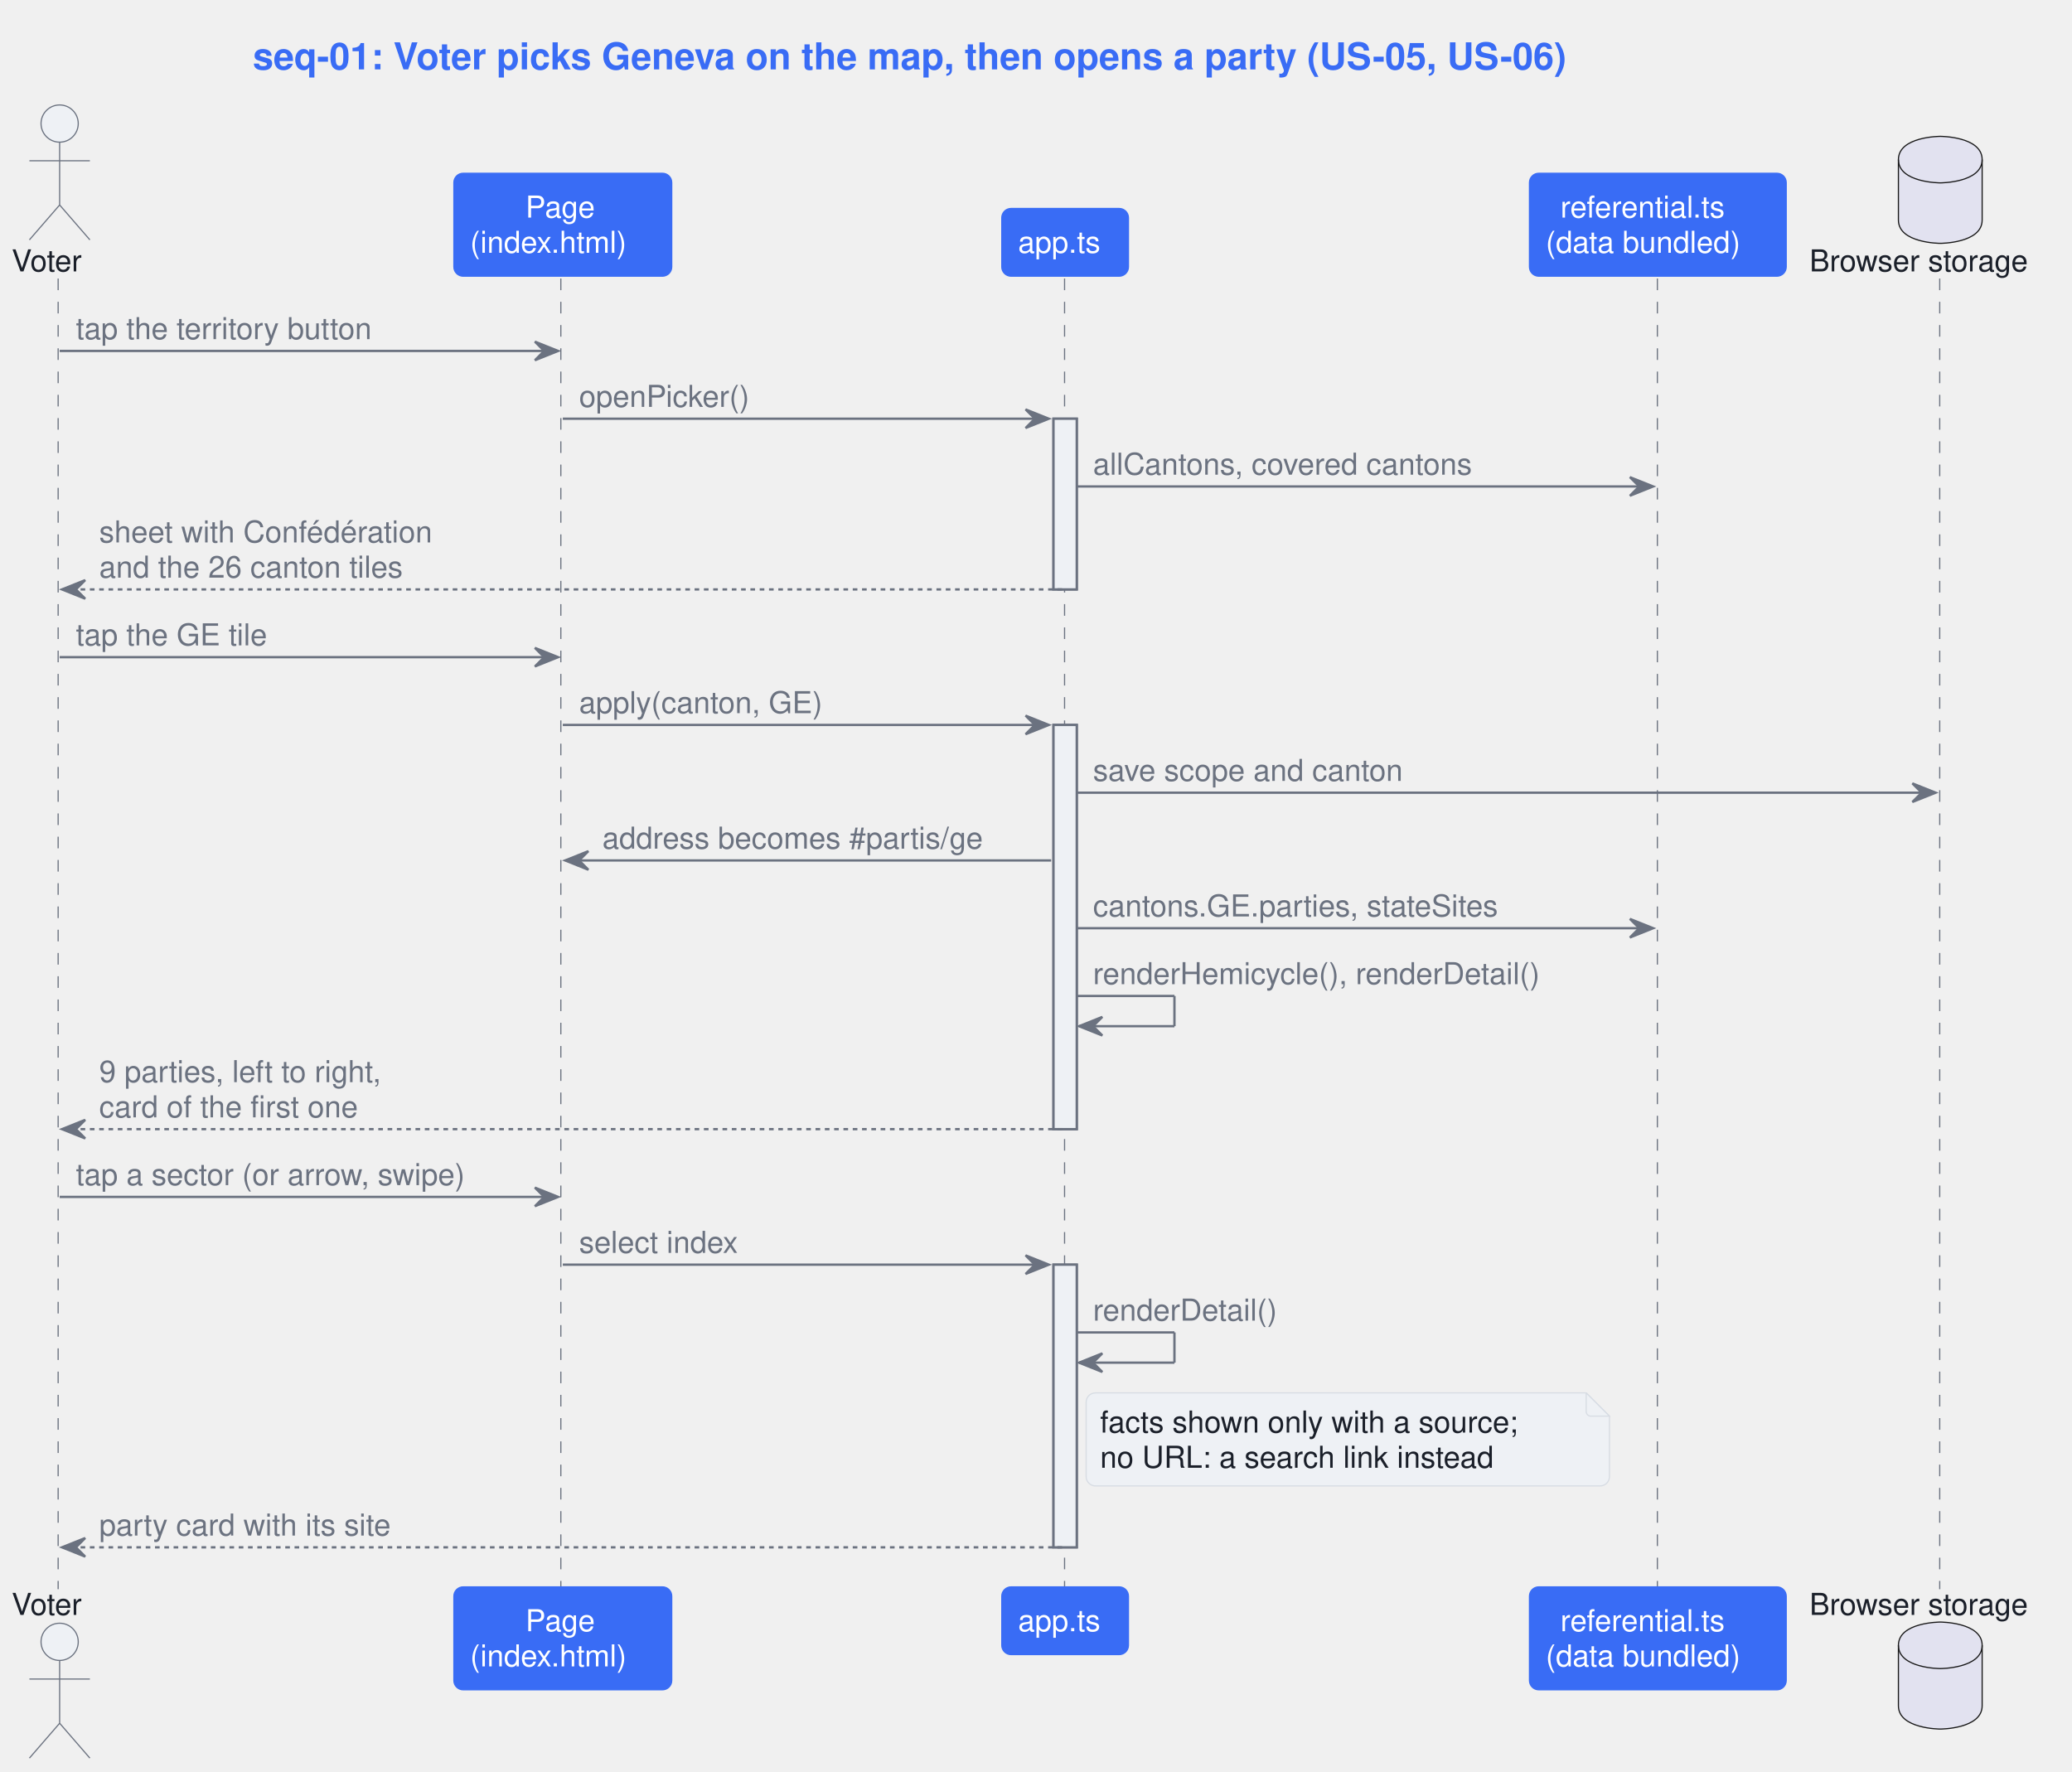
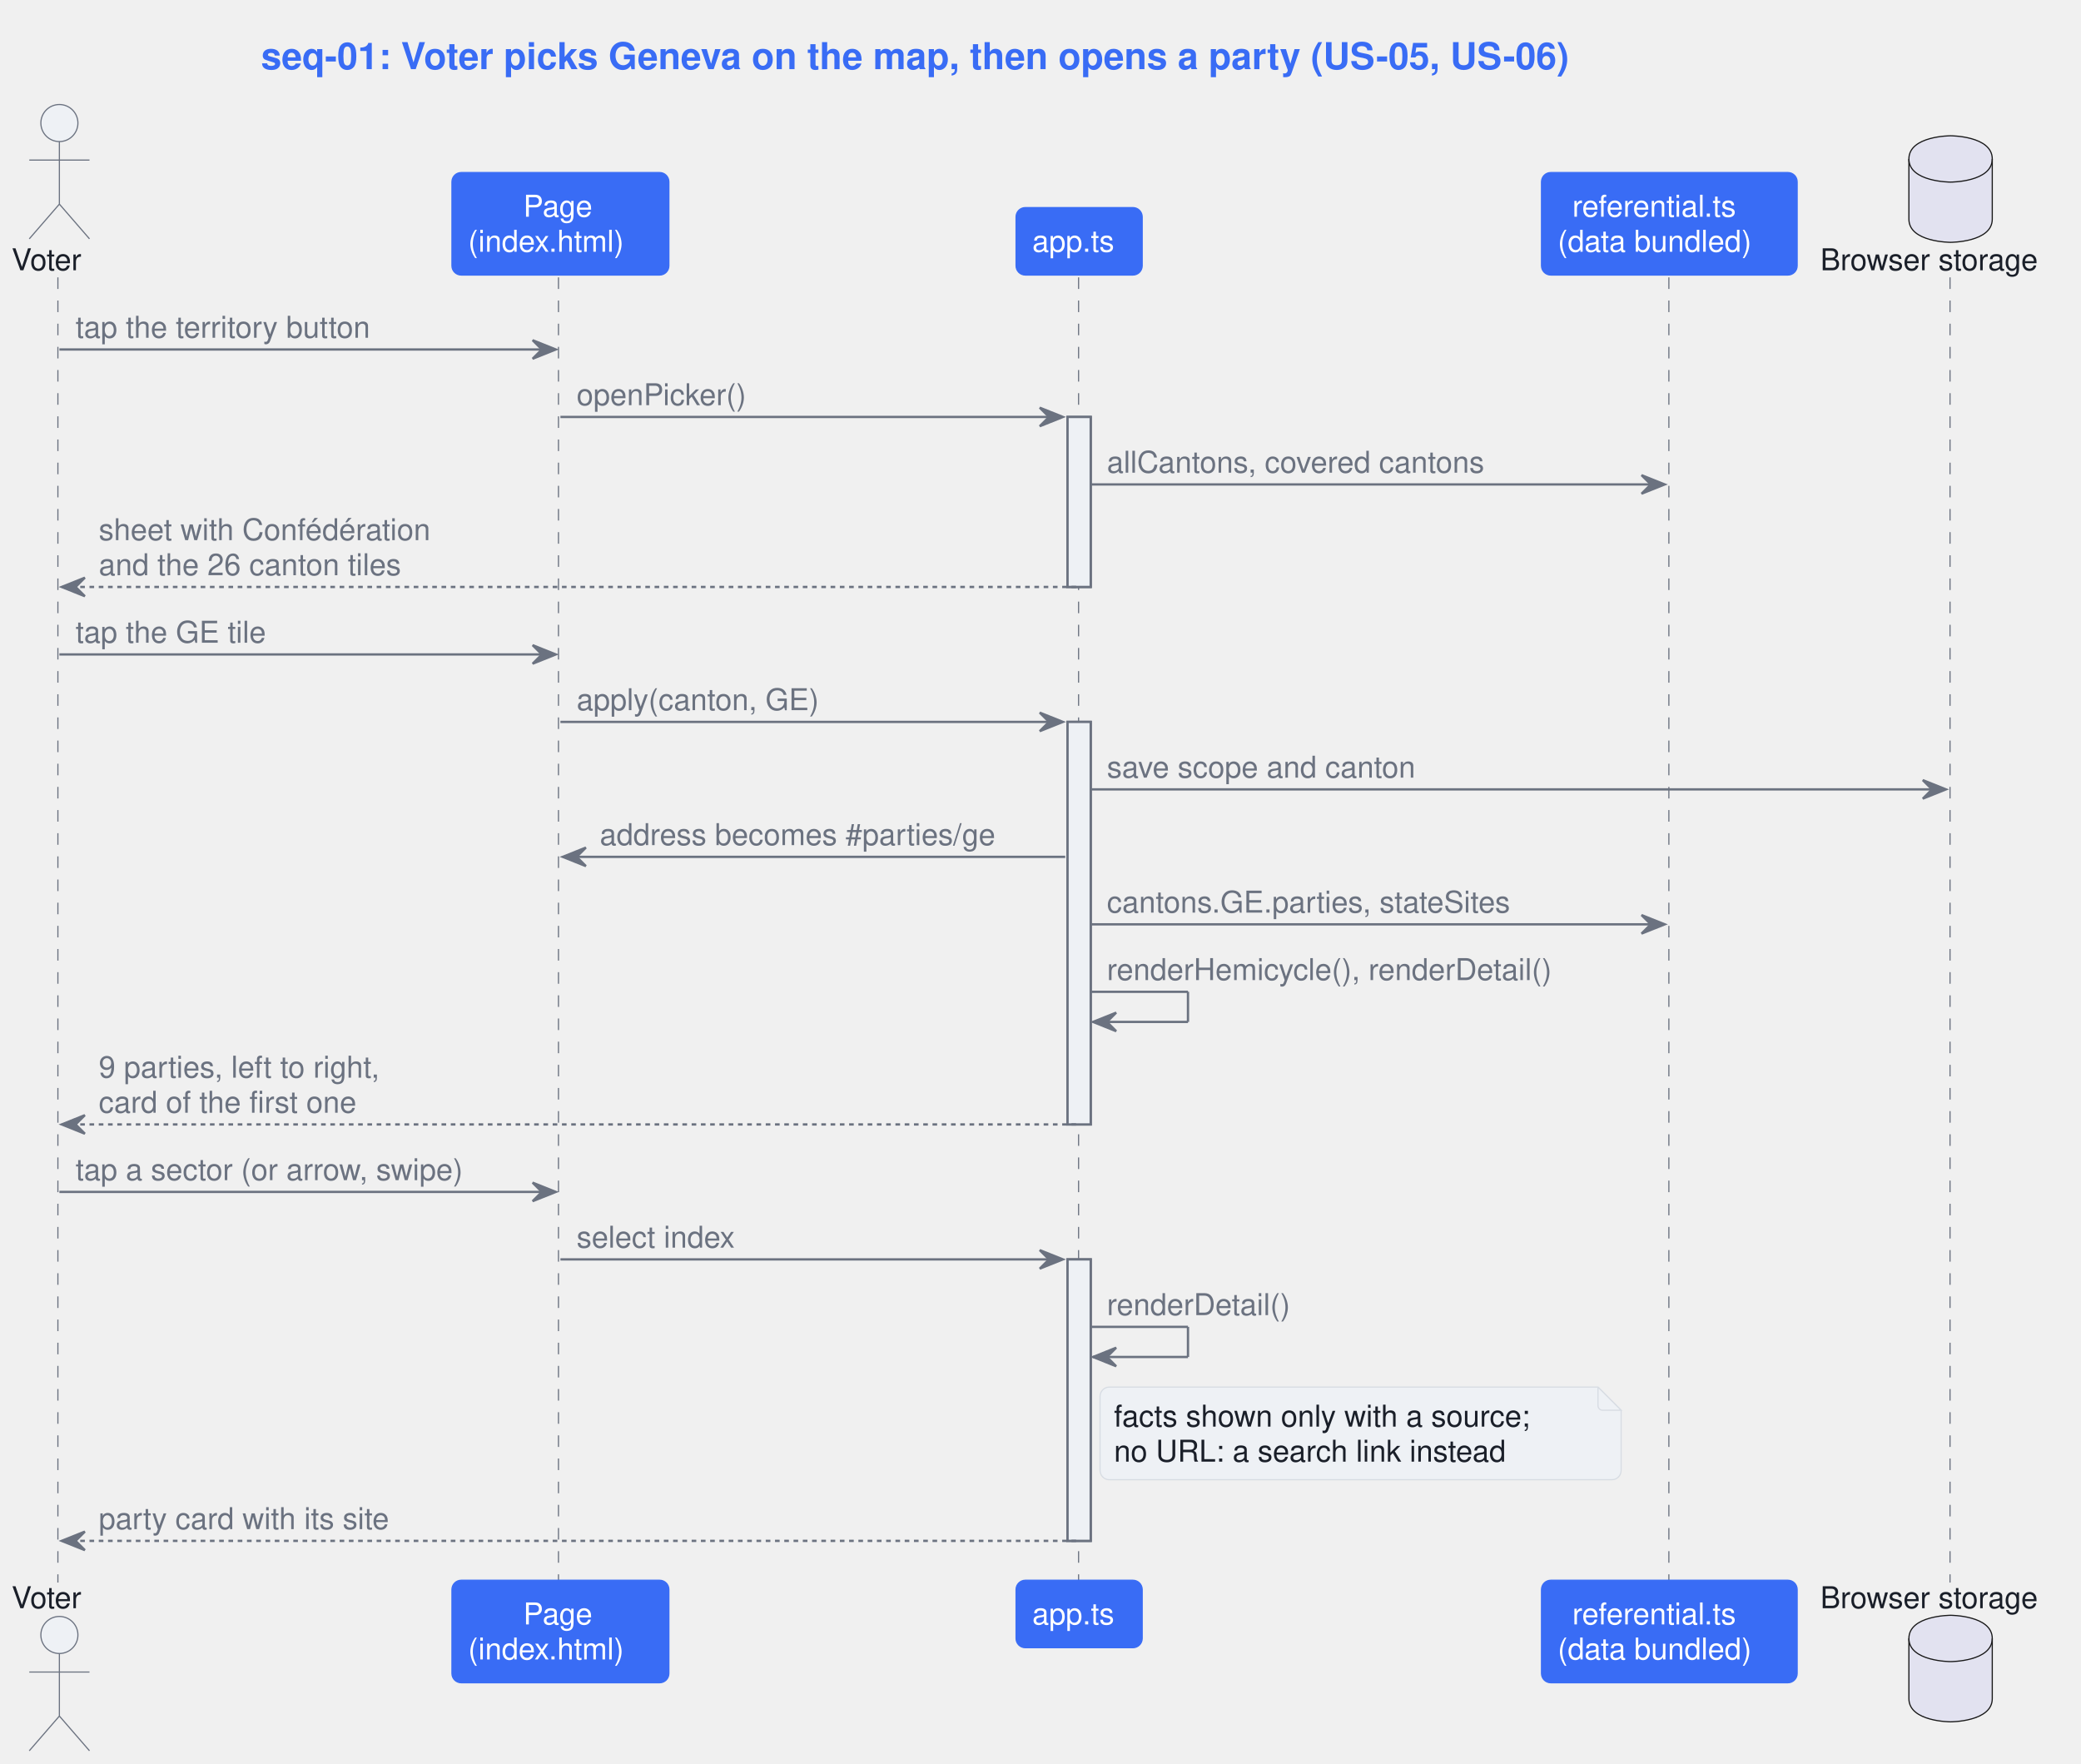
- <svg xmlns="http://www.w3.org/2000/svg" contentStyleType="text/css" data-diagram-type="SEQUENCE" height="1190.625px" preserveAspectRatio="none" style="width:1392px;height:1190px;background:#FFFFFF;" version="1.1" viewBox="0 0 1392 1190" width="1392.188px" zoomAndPan="magnify">
+ <svg xmlns="http://www.w3.org/2000/svg" contentStyleType="text/css" data-diagram-type="SEQUENCE" height="1190.625px" preserveAspectRatio="none" style="width:1404px;height:1190px;background:#FFFFFF;" version="1.1" viewBox="0 0 1404 1190" width="1404.688px" zoomAndPan="magnify">
  <defs />
  <g>
-     <text fill="#396CF5" font-family="'Helvetica'" font-size="25" font-weight="bold" lengthAdjust="spacing" textLength="1057.983" x="169.829" y="46.643">seq-01: Voter picks Geneva on the map, then opens a party (US-05, US-06)</text>
+     <text fill="#396CF5" font-family="'Helvetica'" font-size="25" font-weight="bold" lengthAdjust="spacing" textLength="1057.983" x="176.078" y="46.643">seq-01: Voter picks Geneva on the map, then opens a party (US-05, US-06)</text>
    <g>
-       <rect fill="#EEF1F5" height="114.685" style="stroke:#6B7280;stroke-width:1.562;" width="15.625" x="707.75" y="281.287" />
+       <rect fill="#EEF1F5" height="114.685" style="stroke:#6B7280;stroke-width:1.562;" width="15.625" x="720.247" y="281.287" />
    </g>
    <g>
-       <rect fill="#EEF1F5" height="271.558" style="stroke:#6B7280;stroke-width:1.562;" width="15.625" x="707.75" y="487.012" />
+       <rect fill="#EEF1F5" height="271.558" style="stroke:#6B7280;stroke-width:1.562;" width="15.625" x="720.247" y="487.012" />
    </g>
    <g>
-       <rect fill="#EEF1F5" height="189.893" style="stroke:#6B7280;stroke-width:1.562;" width="15.625" x="707.75" y="849.609" />
+       <rect fill="#EEF1F5" height="189.893" style="stroke:#6B7280;stroke-width:1.562;" width="15.625" x="720.247" y="849.609" />
    </g>
    <g class="participant-lifeline" data-entity-uid="part1" data-qualified-name="voter" id="part1-lifeline">
      <g>
        <rect fill="#000000" fill-opacity="0" height="880.505" width="12.5" x="33.818" y="187.122" />
        <line style="stroke:#6B7280;stroke-width:0.781;stroke-dasharray:7.812,7.812;" x1="39.062" x2="39.062" y1="187.122" y2="1067.627" />
      </g>
    </g>
    <g class="participant-lifeline" data-entity-uid="part2" data-qualified-name="page" id="part2-lifeline">
      <g>
        <rect fill="#000000" fill-opacity="0" height="880.505" width="12.5" x="371.849" y="187.122" />
        <line style="stroke:#6B7280;stroke-width:0.781;stroke-dasharray:7.812,7.812;" x1="376.785" x2="376.785" y1="187.122" y2="1067.627" />
      </g>
    </g>
    <g class="participant-lifeline" data-entity-uid="part3" data-qualified-name="app" id="part3-lifeline">
      <g>
-         <rect fill="#000000" fill-opacity="0" height="880.505" width="12.5" x="709.313" y="187.122" />
-         <line style="stroke:#6B7280;stroke-width:0.781;stroke-dasharray:7.812,7.812;" x1="715.194" x2="715.194" y1="187.122" y2="1067.627" />
+         <rect fill="#000000" fill-opacity="0" height="880.505" width="12.5" x="721.81" y="187.122" />
+         <line style="stroke:#6B7280;stroke-width:0.781;stroke-dasharray:7.812,7.812;" x1="727.691" x2="727.691" y1="187.122" y2="1067.627" />
      </g>
    </g>
    <g class="participant-lifeline" data-entity-uid="part4" data-qualified-name="ref" id="part4-lifeline">
      <g>
-         <rect fill="#000000" fill-opacity="0" height="880.505" width="12.5" x="1107.512" y="187.122" />
-         <line style="stroke:#6B7280;stroke-width:0.781;stroke-dasharray:7.812,7.812;" x1="1113.448" x2="1113.448" y1="187.122" y2="1067.627" />
+         <rect fill="#000000" fill-opacity="0" height="880.505" width="12.5" x="1120.009" y="187.122" />
+         <line style="stroke:#6B7280;stroke-width:0.781;stroke-dasharray:7.812,7.812;" x1="1125.945" x2="1125.945" y1="187.122" y2="1067.627" />
      </g>
    </g>
    <g class="participant-lifeline" data-entity-uid="part5" data-qualified-name="store" id="part5-lifeline">
      <g>
-         <rect fill="#000000" fill-opacity="0" height="880.505" width="12.5" x="1297.265" y="187.122" />
-         <line style="stroke:#6B7280;stroke-width:0.781;stroke-dasharray:7.812,7.812;" x1="1303.139" x2="1303.139" y1="187.122" y2="1067.627" />
+         <rect fill="#000000" fill-opacity="0" height="880.505" width="12.5" x="1309.762" y="187.122" />
+         <line style="stroke:#6B7280;stroke-width:0.781;stroke-dasharray:7.812,7.812;" x1="1315.636" x2="1315.636" y1="187.122" y2="1067.627" />
      </g>
    </g>
    <g class="participant participant-head" data-entity-uid="part1" data-qualified-name="voter" id="part1-head">
      <text fill="#1A1F29" font-family="'Helvetica'" font-size="20.312" lengthAdjust="spacing" textLength="55.135" x="7.812" y="182.331">Voter</text>
      <ellipse cx="40.068" cy="83.008" fill="#EEF1F5" rx="12.5" ry="12.5" style="stroke:#6B7280;stroke-width:0.781;" />
      <path d="M40.068,95.508 L40.068,137.695 M19.755,108.008 L60.38,108.008 M40.068,137.695 L19.755,161.133 M40.068,137.695 L60.38,161.133" fill="none" style="stroke:#6B7280;stroke-width:0.781;" />
    </g>
    <g class="participant participant-tail" data-entity-uid="part1" data-qualified-name="voter" id="part1-tail">
      <text fill="#1A1F29" font-family="'Helvetica'" font-size="20.312" lengthAdjust="spacing" textLength="55.135" x="7.812" y="1084.919">Voter</text>
      <ellipse cx="40.068" cy="1102.991" fill="#EEF1F5" rx="12.5" ry="12.5" style="stroke:#6B7280;stroke-width:0.781;" />
      <path d="M40.068,1115.491 L40.068,1157.678 M19.755,1127.991 L60.38,1127.991 M40.068,1157.678 L19.755,1181.116 M40.068,1157.678 L60.38,1181.116" fill="none" style="stroke:#6B7280;stroke-width:0.781;" />
    </g>
    <g class="participant participant-head" data-entity-uid="part2" data-qualified-name="page" id="part2-head">
      <rect fill="#396CF5" height="69.165" rx="6.25" ry="6.25" style="stroke:#396CF5;stroke-width:0.781;" width="146.378" x="304.91" y="116.394" />
      <text fill="#FFFFFF" font-family="'Helvetica'" font-size="20.312" lengthAdjust="spacing" textLength="50.087" x="353.056" y="146.186">Page</text>
      <text fill="#FFFFFF" font-family="'Helvetica'" font-size="20.312" lengthAdjust="spacing" textLength="124.503" x="315.848" y="169.831">(index.html)</text>
    </g>
    <g class="participant participant-tail" data-entity-uid="part2" data-qualified-name="page" id="part2-tail">
      <rect fill="#396CF5" height="69.165" rx="6.25" ry="6.25" style="stroke:#396CF5;stroke-width:0.781;" width="146.378" x="304.91" y="1066.064" />
      <text fill="#FFFFFF" font-family="'Helvetica'" font-size="20.312" lengthAdjust="spacing" textLength="50.087" x="353.056" y="1095.857">Page</text>
      <text fill="#FFFFFF" font-family="'Helvetica'" font-size="20.312" lengthAdjust="spacing" textLength="124.503" x="315.848" y="1119.502">(index.html)</text>
    </g>
    <g class="participant participant-head" data-entity-uid="part3" data-qualified-name="app" id="part3-head">
-       <rect fill="#396CF5" height="45.52" rx="6.25" ry="6.25" style="stroke:#396CF5;stroke-width:0.781;" width="85.114" x="673.006" y="140.039" />
-       <text fill="#FFFFFF" font-family="'Helvetica'" font-size="20.312" lengthAdjust="spacing" textLength="63.239" x="683.944" y="169.831">app.ts</text>
+       <rect fill="#396CF5" height="45.52" rx="6.25" ry="6.25" style="stroke:#396CF5;stroke-width:0.781;" width="85.114" x="685.503" y="140.039" />
+       <text fill="#FFFFFF" font-family="'Helvetica'" font-size="20.312" lengthAdjust="spacing" textLength="63.239" x="696.441" y="169.831">app.ts</text>
    </g>
    <g class="participant participant-tail" data-entity-uid="part3" data-qualified-name="app" id="part3-tail">
-       <rect fill="#396CF5" height="45.52" rx="6.25" ry="6.25" style="stroke:#396CF5;stroke-width:0.781;" width="85.114" x="673.006" y="1066.064" />
-       <text fill="#FFFFFF" font-family="'Helvetica'" font-size="20.312" lengthAdjust="spacing" textLength="63.239" x="683.944" y="1095.857">app.ts</text>
+       <rect fill="#396CF5" height="45.52" rx="6.25" ry="6.25" style="stroke:#396CF5;stroke-width:0.781;" width="85.114" x="685.503" y="1066.064" />
+       <text fill="#FFFFFF" font-family="'Helvetica'" font-size="20.312" lengthAdjust="spacing" textLength="63.239" x="696.441" y="1095.857">app.ts</text>
    </g>
    <g class="participant participant-head" data-entity-uid="part4" data-qualified-name="ref" id="part4-head">
-       <rect fill="#396CF5" height="69.165" rx="6.25" ry="6.25" style="stroke:#396CF5;stroke-width:0.781;" width="172.503" x="1027.511" y="116.394" />
-       <text fill="#FFFFFF" font-family="'Helvetica'" font-size="20.312" lengthAdjust="spacing" textLength="130.92" x="1048.302" y="146.186">referential.ts</text>
-       <text fill="#FFFFFF" font-family="'Helvetica'" font-size="20.312" lengthAdjust="spacing" textLength="150.628" x="1038.448" y="169.831">(data bundled)</text>
+       <rect fill="#396CF5" height="69.165" rx="6.25" ry="6.25" style="stroke:#396CF5;stroke-width:0.781;" width="172.503" x="1040.008" y="116.394" />
+       <text fill="#FFFFFF" font-family="'Helvetica'" font-size="20.312" lengthAdjust="spacing" textLength="130.92" x="1060.799" y="146.186">referential.ts</text>
+       <text fill="#FFFFFF" font-family="'Helvetica'" font-size="20.312" lengthAdjust="spacing" textLength="150.628" x="1050.945" y="169.831">(data bundled)</text>
    </g>
    <g class="participant participant-tail" data-entity-uid="part4" data-qualified-name="ref" id="part4-tail">
-       <rect fill="#396CF5" height="69.165" rx="6.25" ry="6.25" style="stroke:#396CF5;stroke-width:0.781;" width="172.503" x="1027.511" y="1066.064" />
-       <text fill="#FFFFFF" font-family="'Helvetica'" font-size="20.312" lengthAdjust="spacing" textLength="130.92" x="1048.302" y="1095.857">referential.ts</text>
-       <text fill="#FFFFFF" font-family="'Helvetica'" font-size="20.312" lengthAdjust="spacing" textLength="150.628" x="1038.448" y="1119.502">(data bundled)</text>
+       <rect fill="#396CF5" height="69.165" rx="6.25" ry="6.25" style="stroke:#396CF5;stroke-width:0.781;" width="172.503" x="1040.008" y="1066.064" />
+       <text fill="#FFFFFF" font-family="'Helvetica'" font-size="20.312" lengthAdjust="spacing" textLength="130.92" x="1060.799" y="1095.857">referential.ts</text>
+       <text fill="#FFFFFF" font-family="'Helvetica'" font-size="20.312" lengthAdjust="spacing" textLength="150.628" x="1050.945" y="1119.502">(data bundled)</text>
    </g>
    <g class="participant participant-head" data-entity-uid="part5" data-qualified-name="store" id="part5-head">
-       <text fill="#1A1F29" font-family="'Helvetica'" font-size="20.312" lengthAdjust="spacing" textLength="166.378" x="1215.639" y="182.331">Browser storage</text>
-       <path d="M1275.39,107.227 C1275.39,91.602 1303.515,91.602 1303.515,91.602 C1303.515,91.602 1331.64,91.602 1331.64,107.227 L1331.64,147.852 C1331.64,163.477 1303.515,163.477 1303.515,163.477 C1303.515,163.477 1275.39,163.477 1275.39,147.852 L1275.39,107.227" fill="#E2E2F0" style="stroke:#181818;stroke-width:0.781;" />
-       <path d="M1275.39,107.227 C1275.39,122.852 1303.515,122.852 1303.515,122.852 C1303.515,122.852 1331.64,122.852 1331.64,107.227" fill="none" style="stroke:#181818;stroke-width:0.781;" />
+       <text fill="#1A1F29" font-family="'Helvetica'" font-size="20.312" lengthAdjust="spacing" textLength="166.378" x="1228.136" y="182.331">Browser storage</text>
+       <path d="M1287.887,107.227 C1287.887,91.602 1316.012,91.602 1316.012,91.602 C1316.012,91.602 1344.137,91.602 1344.137,107.227 L1344.137,147.852 C1344.137,163.477 1316.012,163.477 1316.012,163.477 C1316.012,163.477 1287.887,163.477 1287.887,147.852 L1287.887,107.227" fill="#E2E2F0" style="stroke:#181818;stroke-width:0.781;" />
+       <path d="M1287.887,107.227 C1287.887,122.852 1316.012,122.852 1316.012,122.852 C1316.012,122.852 1344.137,122.852 1344.137,107.227" fill="none" style="stroke:#181818;stroke-width:0.781;" />
    </g>
    <g class="participant participant-tail" data-entity-uid="part5" data-qualified-name="store" id="part5-tail">
-       <text fill="#1A1F29" font-family="'Helvetica'" font-size="20.312" lengthAdjust="spacing" textLength="166.378" x="1215.639" y="1084.919">Browser storage</text>
-       <path d="M1275.39,1105.334 C1275.39,1089.709 1303.515,1089.709 1303.515,1089.709 C1303.515,1089.709 1331.64,1089.709 1331.64,1105.334 L1331.64,1145.959 C1331.64,1161.584 1303.515,1161.584 1303.515,1161.584 C1303.515,1161.584 1275.39,1161.584 1275.39,1145.959 L1275.39,1105.334" fill="#E2E2F0" style="stroke:#181818;stroke-width:0.781;" />
-       <path d="M1275.39,1105.334 C1275.39,1120.959 1303.515,1120.959 1303.515,1120.959 C1303.515,1120.959 1331.64,1120.959 1331.64,1105.334" fill="none" style="stroke:#181818;stroke-width:0.781;" />
+       <text fill="#1A1F29" font-family="'Helvetica'" font-size="20.312" lengthAdjust="spacing" textLength="166.378" x="1228.136" y="1084.919">Browser storage</text>
+       <path d="M1287.887,1105.334 C1287.887,1089.709 1316.012,1089.709 1316.012,1089.709 C1316.012,1089.709 1344.137,1089.709 1344.137,1105.334 L1344.137,1145.959 C1344.137,1161.584 1316.012,1161.584 1316.012,1161.584 C1316.012,1161.584 1287.887,1161.584 1287.887,1145.959 L1287.887,1105.334" fill="#E2E2F0" style="stroke:#181818;stroke-width:0.781;" />
+       <path d="M1287.887,1105.334 C1287.887,1120.959 1316.012,1120.959 1316.012,1120.959 C1316.012,1120.959 1344.137,1120.959 1344.137,1105.334" fill="none" style="stroke:#181818;stroke-width:0.781;" />
    </g>
    <g>
-       <rect fill="#EEF1F5" height="114.685" style="stroke:#6B7280;stroke-width:1.562;" width="15.625" x="707.75" y="281.287" />
+       <rect fill="#EEF1F5" height="114.685" style="stroke:#6B7280;stroke-width:1.562;" width="15.625" x="720.247" y="281.287" />
    </g>
    <g>
-       <rect fill="#EEF1F5" height="271.558" style="stroke:#6B7280;stroke-width:1.562;" width="15.625" x="707.75" y="487.012" />
+       <rect fill="#EEF1F5" height="271.558" style="stroke:#6B7280;stroke-width:1.562;" width="15.625" x="720.247" y="487.012" />
    </g>
    <g>
-       <rect fill="#EEF1F5" height="189.893" style="stroke:#6B7280;stroke-width:1.562;" width="15.625" x="707.75" y="849.609" />
+       <rect fill="#EEF1F5" height="189.893" style="stroke:#6B7280;stroke-width:1.562;" width="15.625" x="720.247" y="849.609" />
    </g>
    <g class="message" data-entity-1="part1" data-entity-2="part2" id="msg1">
      <polygon fill="#6B7280" points="359.349,229.517,374.974,235.767,359.349,242.017,365.599,235.767" style="stroke:#6B7280;stroke-width:1.562;" />
      <line style="stroke:#6B7280;stroke-width:1.562;" x1="40.068" x2="368.724" y1="235.767" y2="235.767" />
      <text fill="#6B7280" font-family="'Helvetica'" font-size="20.312" lengthAdjust="spacing" textLength="236.579" x="51.005" y="227.851">tap the territory button</text>
    </g>
    <g class="message" data-entity-1="part2" data-entity-2="part3" id="msg2">
-       <polygon fill="#6B7280" points="689,275.037,704.625,281.287,689,287.537,695.25,281.287" style="stroke:#6B7280;stroke-width:1.562;" />
-       <line style="stroke:#6B7280;stroke-width:1.562;" x1="378.099" x2="698.375" y1="281.287" y2="281.287" />
+       <polygon fill="#6B7280" points="701.497,275.037,717.122,281.287,701.497,287.537,707.747,281.287" style="stroke:#6B7280;stroke-width:1.562;" />
+       <line style="stroke:#6B7280;stroke-width:1.562;" x1="378.099" x2="710.872" y1="281.287" y2="281.287" />
      <text fill="#6B7280" font-family="'Helvetica'" font-size="20.312" lengthAdjust="spacing" textLength="128.213" x="389.037" y="273.371">openPicker()</text>
    </g>
    <g class="message" data-entity-1="part3" data-entity-2="part4" id="msg3">
-       <polygon fill="#6B7280" points="1095.012,320.557,1110.637,326.807,1095.012,333.057,1101.262,326.807" style="stroke:#6B7280;stroke-width:1.562;" />
-       <line style="stroke:#6B7280;stroke-width:1.562;" x1="723.375" x2="1104.387" y1="326.807" y2="326.807" />
-       <text fill="#6B7280" font-family="'Helvetica'" font-size="20.312" lengthAdjust="spacing" textLength="288.65" x="734.313" y="318.891">allCantons, covered cantons</text>
+       <polygon fill="#6B7280" points="1107.509,320.557,1123.134,326.807,1107.509,333.057,1113.759,326.807" style="stroke:#6B7280;stroke-width:1.562;" />
+       <line style="stroke:#6B7280;stroke-width:1.562;" x1="735.872" x2="1116.884" y1="326.807" y2="326.807" />
+       <text fill="#6B7280" font-family="'Helvetica'" font-size="20.312" lengthAdjust="spacing" textLength="288.65" x="746.81" y="318.891">allCantons, covered cantons</text>
    </g>
    <g class="message" data-entity-1="part3" data-entity-2="part1" id="msg4">
      <polygon fill="#6B7280" points="57.255,389.722,41.63,395.972,57.255,402.222,51.005,395.972" style="stroke:#6B7280;stroke-width:1.562;" />
-       <line style="stroke:#6B7280;stroke-width:1.562;stroke-dasharray:3.125,3.125;" x1="47.88" x2="714" y1="395.972" y2="395.972" />
+       <line style="stroke:#6B7280;stroke-width:1.562;stroke-dasharray:3.125,3.125;" x1="47.88" x2="726.497" y1="395.972" y2="395.972" />
      <text fill="#6B7280" font-family="'Helvetica'" font-size="20.312" lengthAdjust="spacing" textLength="256.654" x="66.63" y="364.411">sheet with Confédération</text>
      <text fill="#6B7280" font-family="'Helvetica'" font-size="20.312" lengthAdjust="spacing" textLength="235.31" x="66.63" y="388.056">and the 26 canton tiles</text>
    </g>
    <g class="message" data-entity-1="part1" data-entity-2="part2" id="msg5">
      <polygon fill="#6B7280" points="359.349,435.242,374.974,441.492,359.349,447.742,365.599,441.492" style="stroke:#6B7280;stroke-width:1.562;" />
      <line style="stroke:#6B7280;stroke-width:1.562;" x1="40.068" x2="368.724" y1="441.492" y2="441.492" />
      <text fill="#6B7280" font-family="'Helvetica'" font-size="20.312" lengthAdjust="spacing" textLength="146.333" x="51.005" y="433.576">tap the GE tile</text>
    </g>
    <g class="message" data-entity-1="part2" data-entity-2="part3" id="msg6">
-       <polygon fill="#6B7280" points="689,480.762,704.625,487.012,689,493.262,695.25,487.012" style="stroke:#6B7280;stroke-width:1.562;" />
-       <line style="stroke:#6B7280;stroke-width:1.562;" x1="378.099" x2="698.375" y1="487.012" y2="487.012" />
+       <polygon fill="#6B7280" points="701.497,480.762,717.122,487.012,701.497,493.262,707.747,487.012" style="stroke:#6B7280;stroke-width:1.562;" />
+       <line style="stroke:#6B7280;stroke-width:1.562;" x1="378.099" x2="710.872" y1="487.012" y2="487.012" />
      <text fill="#6B7280" font-family="'Helvetica'" font-size="20.312" lengthAdjust="spacing" textLength="182.991" x="389.037" y="479.096">apply(canton, GE)</text>
    </g>
    <g class="message" data-entity-1="part3" data-entity-2="part5" id="msg7">
-       <polygon fill="#6B7280" points="1284.765,526.282,1300.39,532.532,1284.765,538.782,1291.015,532.532" style="stroke:#6B7280;stroke-width:1.562;" />
-       <line style="stroke:#6B7280;stroke-width:1.562;" x1="723.375" x2="1294.14" y1="532.532" y2="532.532" />
-       <text fill="#6B7280" font-family="'Helvetica'" font-size="20.312" lengthAdjust="spacing" textLength="234.457" x="734.313" y="524.616">save scope and canton</text>
+       <polygon fill="#6B7280" points="1297.262,526.282,1312.887,532.532,1297.262,538.782,1303.512,532.532" style="stroke:#6B7280;stroke-width:1.562;" />
+       <line style="stroke:#6B7280;stroke-width:1.562;" x1="735.872" x2="1306.637" y1="532.532" y2="532.532" />
+       <text fill="#6B7280" font-family="'Helvetica'" font-size="20.312" lengthAdjust="spacing" textLength="234.457" x="746.81" y="524.616">save scope and canton</text>
    </g>
    <g class="message" data-entity-1="part3" data-entity-2="part2" id="msg8">
      <polygon fill="#6B7280" points="395.287,571.802,379.662,578.052,395.287,584.302,389.037,578.052" style="stroke:#6B7280;stroke-width:1.562;" />
-       <line style="stroke:#6B7280;stroke-width:1.562;" x1="385.912" x2="706.188" y1="578.052" y2="578.052" />
-       <text fill="#6B7280" font-family="'Helvetica'" font-size="20.312" lengthAdjust="spacing" textLength="292.151" x="404.662" y="570.136">address becomes #partis/ge</text>
+       <line style="stroke:#6B7280;stroke-width:1.562;" x1="385.912" x2="718.685" y1="578.052" y2="578.052" />
+       <text fill="#6B7280" font-family="'Helvetica'" font-size="20.312" lengthAdjust="spacing" textLength="304.648" x="404.662" y="570.136">address becomes #parties/ge</text>
    </g>
    <g class="message" data-entity-1="part3" data-entity-2="part4" id="msg9">
-       <polygon fill="#6B7280" points="1095.012,617.322,1110.637,623.572,1095.012,629.822,1101.262,623.572" style="stroke:#6B7280;stroke-width:1.562;" />
-       <line style="stroke:#6B7280;stroke-width:1.562;" x1="723.375" x2="1104.387" y1="623.572" y2="623.572" />
-       <text fill="#6B7280" font-family="'Helvetica'" font-size="20.312" lengthAdjust="spacing" textLength="306.155" x="734.313" y="615.656">cantons.GE.parties, stateSites</text>
+       <polygon fill="#6B7280" points="1107.509,617.322,1123.134,623.572,1107.509,629.822,1113.759,623.572" style="stroke:#6B7280;stroke-width:1.562;" />
+       <line style="stroke:#6B7280;stroke-width:1.562;" x1="735.872" x2="1116.884" y1="623.572" y2="623.572" />
+       <text fill="#6B7280" font-family="'Helvetica'" font-size="20.312" lengthAdjust="spacing" textLength="306.155" x="746.81" y="615.656">cantons.GE.parties, stateSites</text>
    </g>
    <g class="message" data-entity-1="part3" data-entity-2="part3" id="msg10">
-       <line style="stroke:#6B7280;stroke-width:1.562;" x1="723.375" x2="789" y1="669.092" y2="669.092" />
-       <line style="stroke:#6B7280;stroke-width:1.562;" x1="789" x2="789" y1="669.092" y2="689.404" />
-       <line style="stroke:#6B7280;stroke-width:1.562;" x1="724.938" x2="789" y1="689.404" y2="689.404" />
-       <polygon fill="#6B7280" points="740.563,683.154,724.938,689.404,740.563,695.654,734.313,689.404" style="stroke:#6B7280;stroke-width:1.562;" />
-       <text fill="#6B7280" font-family="'Helvetica'" font-size="20.312" lengthAdjust="spacing" textLength="345.075" x="734.313" y="661.176">renderHemicycle(), renderDetail()</text>
+       <line style="stroke:#6B7280;stroke-width:1.562;" x1="735.872" x2="801.497" y1="669.092" y2="669.092" />
+       <line style="stroke:#6B7280;stroke-width:1.562;" x1="801.497" x2="801.497" y1="669.092" y2="689.404" />
+       <line style="stroke:#6B7280;stroke-width:1.562;" x1="737.435" x2="801.497" y1="689.404" y2="689.404" />
+       <polygon fill="#6B7280" points="753.06,683.154,737.435,689.404,753.06,695.654,746.81,689.404" style="stroke:#6B7280;stroke-width:1.562;" />
+       <text fill="#6B7280" font-family="'Helvetica'" font-size="20.312" lengthAdjust="spacing" textLength="345.075" x="746.81" y="661.176">renderHemicycle(), renderDetail()</text>
    </g>
    <g class="message" data-entity-1="part3" data-entity-2="part1" id="msg11">
      <polygon fill="#6B7280" points="57.255,752.319,41.63,758.569,57.255,764.819,51.005,758.569" style="stroke:#6B7280;stroke-width:1.562;" />
-       <line style="stroke:#6B7280;stroke-width:1.562;stroke-dasharray:3.125,3.125;" x1="47.88" x2="714" y1="758.569" y2="758.569" />
+       <line style="stroke:#6B7280;stroke-width:1.562;stroke-dasharray:3.125,3.125;" x1="47.88" x2="726.497" y1="758.569" y2="758.569" />
      <text fill="#6B7280" font-family="'Helvetica'" font-size="20.312" lengthAdjust="spacing" textLength="223.418" x="66.63" y="727.009">9 parties, left to right,</text>
      <text fill="#6B7280" font-family="'Helvetica'" font-size="20.312" lengthAdjust="spacing" textLength="201.092" x="66.63" y="750.654">card of the first one</text>
    </g>
    <g class="message" data-entity-1="part1" data-entity-2="part2" id="msg12">
      <polygon fill="#6B7280" points="359.349,797.839,374.974,804.089,359.349,810.339,365.599,804.089" style="stroke:#6B7280;stroke-width:1.562;" />
      <line style="stroke:#6B7280;stroke-width:1.562;" x1="40.068" x2="368.724" y1="804.089" y2="804.089" />
      <text fill="#6B7280" font-family="'Helvetica'" font-size="20.312" lengthAdjust="spacing" textLength="300.532" x="51.005" y="796.174">tap a sector (or arrow, swipe)</text>
    </g>
    <g class="message" data-entity-1="part2" data-entity-2="part3" id="msg13">
-       <polygon fill="#6B7280" points="689,843.359,704.625,849.609,689,855.859,695.25,849.609" style="stroke:#6B7280;stroke-width:1.562;" />
-       <line style="stroke:#6B7280;stroke-width:1.562;" x1="378.099" x2="698.375" y1="849.609" y2="849.609" />
+       <polygon fill="#6B7280" points="701.497,843.359,717.122,849.609,701.497,855.859,707.747,849.609" style="stroke:#6B7280;stroke-width:1.562;" />
+       <line style="stroke:#6B7280;stroke-width:1.562;" x1="378.099" x2="710.872" y1="849.609" y2="849.609" />
      <text fill="#6B7280" font-family="'Helvetica'" font-size="20.312" lengthAdjust="spacing" textLength="122.738" x="389.037" y="841.694">select index</text>
    </g>
    <g class="message" data-entity-1="part3" data-entity-2="part3" id="msg14">
-       <line style="stroke:#6B7280;stroke-width:1.562;" x1="723.375" x2="789" y1="895.129" y2="895.129" />
-       <line style="stroke:#6B7280;stroke-width:1.562;" x1="789" x2="789" y1="895.129" y2="915.442" />
-       <line style="stroke:#6B7280;stroke-width:1.562;" x1="724.938" x2="789" y1="915.442" y2="915.442" />
-       <polygon fill="#6B7280" points="740.563,909.192,724.938,915.442,740.563,921.692,734.313,915.442" style="stroke:#6B7280;stroke-width:1.562;" />
-       <text fill="#6B7280" font-family="'Helvetica'" font-size="20.312" lengthAdjust="spacing" textLength="143.15" x="734.313" y="887.214">renderDetail()</text>
+       <line style="stroke:#6B7280;stroke-width:1.562;" x1="735.872" x2="801.497" y1="895.129" y2="895.129" />
+       <line style="stroke:#6B7280;stroke-width:1.562;" x1="801.497" x2="801.497" y1="895.129" y2="915.442" />
+       <line style="stroke:#6B7280;stroke-width:1.562;" x1="737.435" x2="801.497" y1="915.442" y2="915.442" />
+       <polygon fill="#6B7280" points="753.06,909.192,737.435,915.442,753.06,921.692,746.81,915.442" style="stroke:#6B7280;stroke-width:1.562;" />
+       <text fill="#6B7280" font-family="'Helvetica'" font-size="20.312" lengthAdjust="spacing" textLength="143.15" x="746.81" y="887.214">renderDetail()</text>
    </g>
-     <path d="M729.688,942.004 L729.688,992.004 A6.25,6.25 0 0 0 735.938,998.254 L1075,998.254 A6.25,6.25 0 0 0 1081.25,992.004 L1081.25,951.379 L1065.625,935.754 L735.938,935.754 A6.25,6.25 0 0 0 729.688,942.004" fill="#EEF1F5" style="stroke:#D7DCE3;stroke-width:0.781;" />
-     <path d="M1065.625,935.754 L1065.625,948.254 A3.125,3.125 0 0 0 1068.75,951.379 L1081.25,951.379 L1065.625,935.754" fill="#EEF1F5" style="stroke:#D7DCE3;stroke-width:0.781;" />
-     <text fill="#1A1F29" font-family="'Helvetica'" font-size="20.312" lengthAdjust="spacing" textLength="320.219" x="739.062" y="962.421">facts shown only with a source;</text>
-     <text fill="#1A1F29" font-family="'Helvetica'" font-size="20.312" lengthAdjust="spacing" textLength="295.92" x="739.062" y="986.066">no URL: a search link instead</text>
+     <path d="M742.188,942.004 L742.188,992.004 A6.25,6.25 0 0 0 748.438,998.254 L1087.5,998.254 A6.25,6.25 0 0 0 1093.75,992.004 L1093.75,951.379 L1078.125,935.754 L748.438,935.754 A6.25,6.25 0 0 0 742.188,942.004" fill="#EEF1F5" style="stroke:#D7DCE3;stroke-width:0.781;" />
+     <path d="M1078.125,935.754 L1078.125,948.254 A3.125,3.125 0 0 0 1081.25,951.379 L1093.75,951.379 L1078.125,935.754" fill="#EEF1F5" style="stroke:#D7DCE3;stroke-width:0.781;" />
+     <text fill="#1A1F29" font-family="'Helvetica'" font-size="20.312" lengthAdjust="spacing" textLength="320.219" x="751.562" y="962.421">facts shown only with a source;</text>
+     <text fill="#1A1F29" font-family="'Helvetica'" font-size="20.312" lengthAdjust="spacing" textLength="295.92" x="751.562" y="986.066">no URL: a search link instead</text>
    <g class="message" data-entity-1="part3" data-entity-2="part1" id="msg15">
      <polygon fill="#6B7280" points="57.255,1033.252,41.63,1039.502,57.255,1045.752,51.005,1039.502" style="stroke:#6B7280;stroke-width:1.562;" />
-       <line style="stroke:#6B7280;stroke-width:1.562;stroke-dasharray:3.125,3.125;" x1="47.88" x2="714" y1="1039.502" y2="1039.502" />
+       <line style="stroke:#6B7280;stroke-width:1.562;stroke-dasharray:3.125,3.125;" x1="47.88" x2="726.497" y1="1039.502" y2="1039.502" />
      <text fill="#6B7280" font-family="'Helvetica'" font-size="20.312" lengthAdjust="spacing" textLength="228.337" x="66.63" y="1031.586">party card with its site</text>
    </g>
  </g>
</svg>
